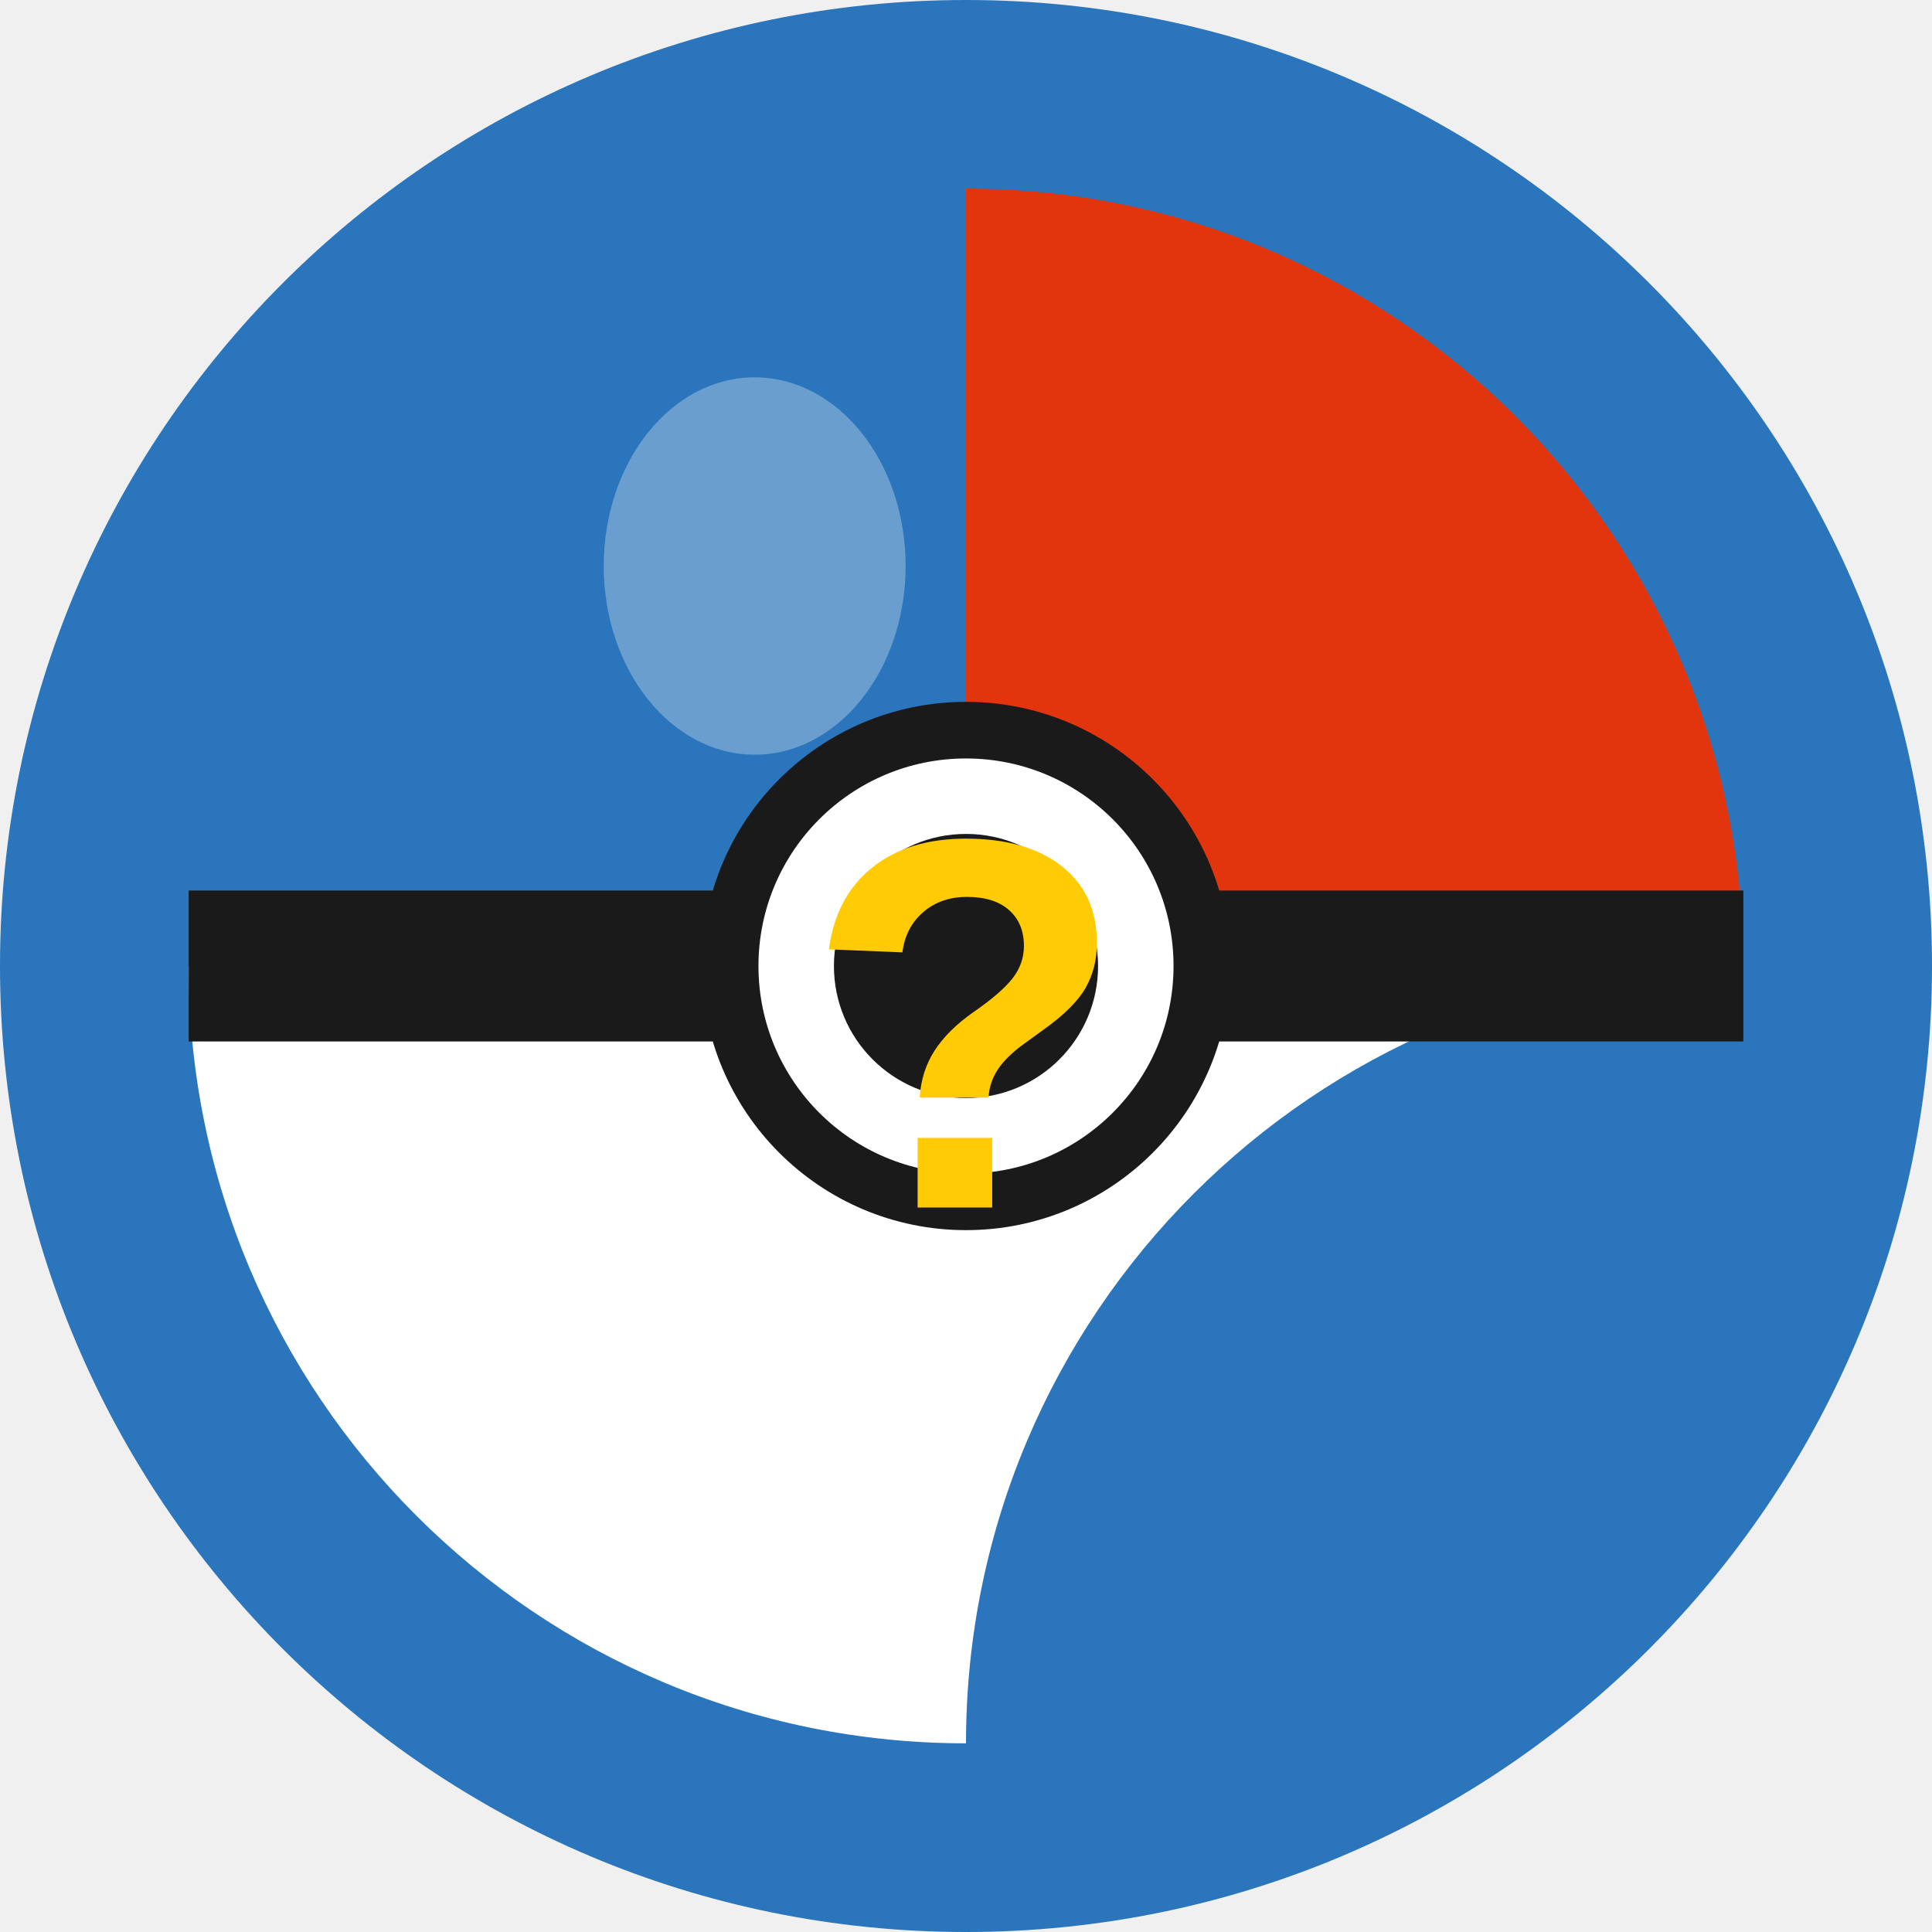
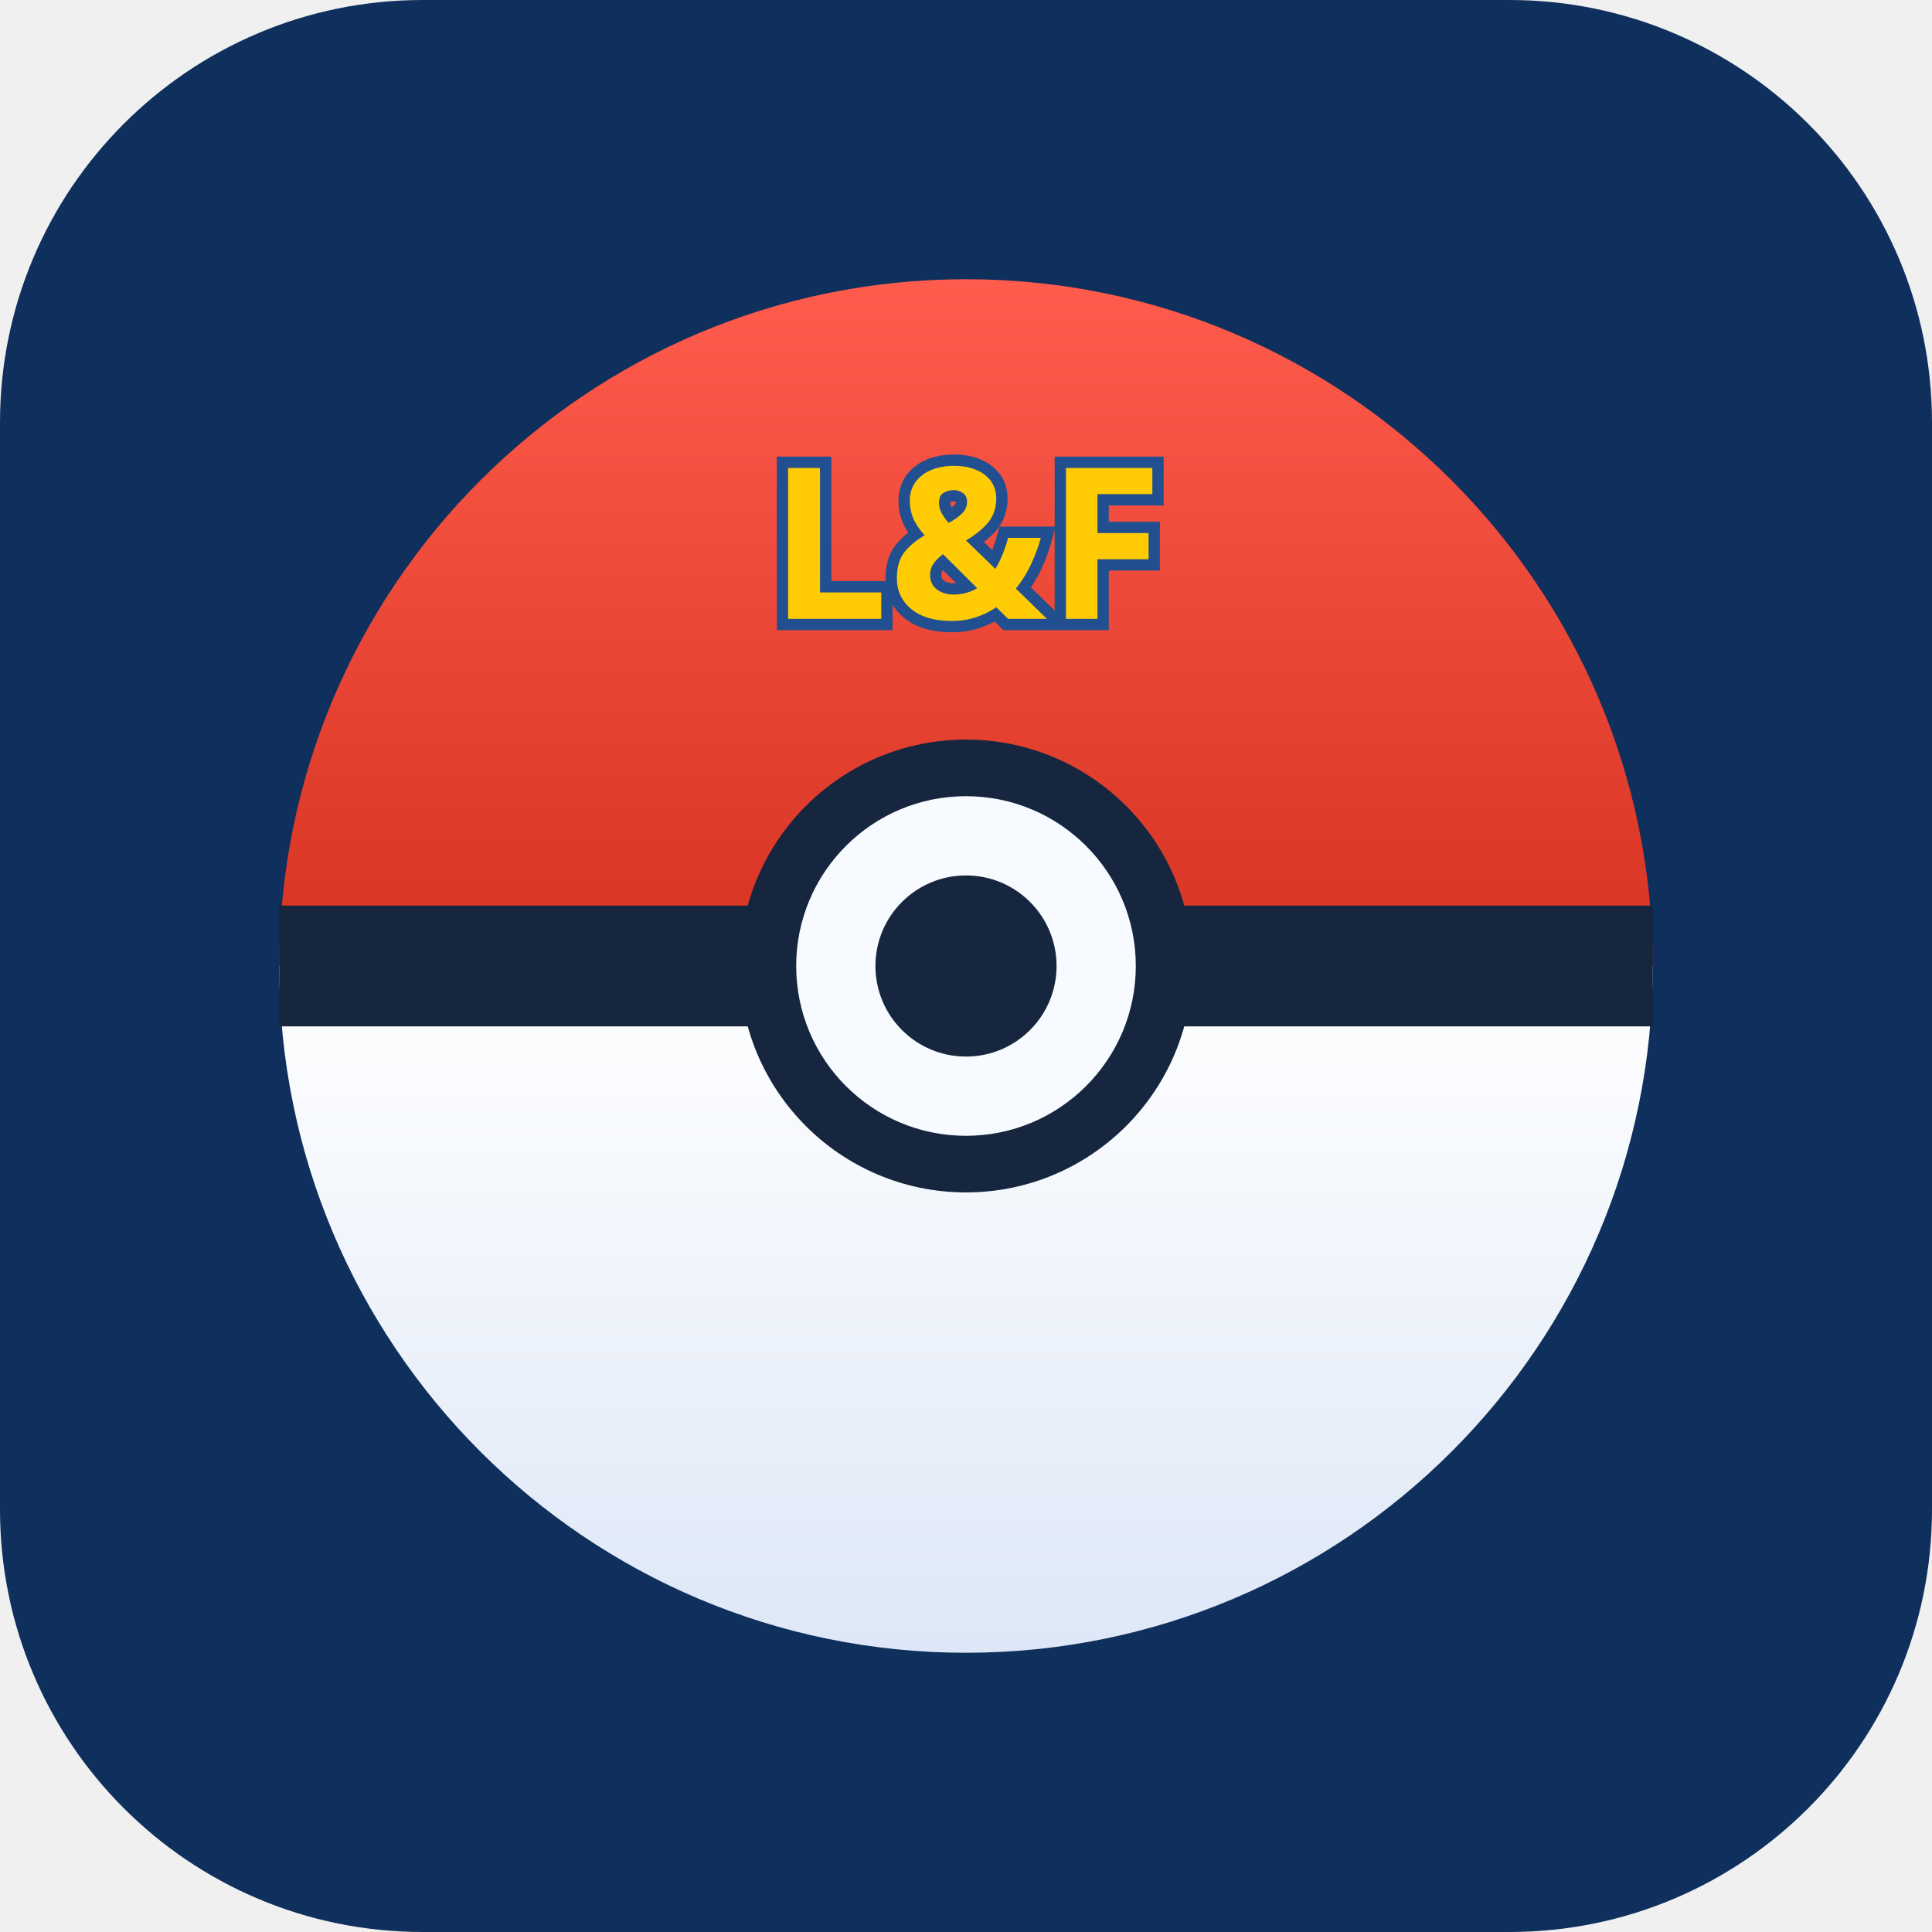
- <svg xmlns="http://www.w3.org/2000/svg" width="512" height="512">
-   <circle cx="256" cy="256" r="256" fill="#2A75BB" />
-   <g>
-     <path d="M 256 256 L 256 50 A 206 206 0 0 1 462 256 Z" fill="#E3350D" />
-     <path d="M 256 256 L 256 462 A 206 206 0 0 1 50 256 Z" fill="#FFFFFF" />
-     <path d="M 256 256 L 462 256 A 206 206 0 0 0 256 462 Z" fill="#FFFFFF" />
-     <rect x="50" y="236" width="412" height="40" fill="#1a1a1a" />
-     <circle cx="256" cy="256" r="70" fill="#1a1a1a" />
-     <circle cx="256" cy="256" r="55" fill="#FFFFFF" />
-     <circle cx="256" cy="256" r="35" fill="#1a1a1a" />
-     <ellipse cx="200" cy="150" rx="40" ry="50" fill="#FFFFFF" opacity="0.3" />
-   </g>
-   <text x="256" y="320" font-family="Arial, sans-serif" font-size="140" font-weight="bold" fill="#FFCB05" text-anchor="middle">?</text>
+ <svg xmlns="http://www.w3.org/2000/svg" viewBox="0 0 512 512" role="img" aria-label="Adivina el Pokemon icon">
+   <defs>
+     <linearGradient id="topRed" x1="0" y1="0" x2="0" y2="1">
+       <stop offset="0%" stop-color="#ff5c4d" />
+       <stop offset="100%" stop-color="#d73322" />
+     </linearGradient>
+     <linearGradient id="bottomWhite" x1="0" y1="0" x2="0" y2="1">
+       <stop offset="0%" stop-color="#ffffff" />
+       <stop offset="100%" stop-color="#dde7f7" />
+     </linearGradient>
+   </defs>
+   <rect width="512" height="512" rx="112" fill="#0f2f5d" />
+   <circle cx="256" cy="256" r="182" fill="#122e55" />
+   <path d="M74 256a182 182 0 0 1 364 0H74z" fill="url(#topRed)" />
+   <path d="M74 256h364a182 182 0 0 1-364 0z" fill="url(#bottomWhite)" />
+   <rect x="74" y="240" width="364" height="32" fill="#16263e" />
+   <circle cx="256" cy="256" r="60" fill="#16263e" />
+   <circle cx="256" cy="256" r="45" fill="#f7fbff" />
+   <circle cx="256" cy="256" r="24" fill="#16263e" />
+   <text x="256" y="164" text-anchor="middle" font-family="Trebuchet MS, Segoe UI, sans-serif" font-size="56" font-weight="900" fill="#ffcb05" stroke="#214f8f" stroke-width="6" paint-order="stroke">L&amp;F</text>
</svg>
